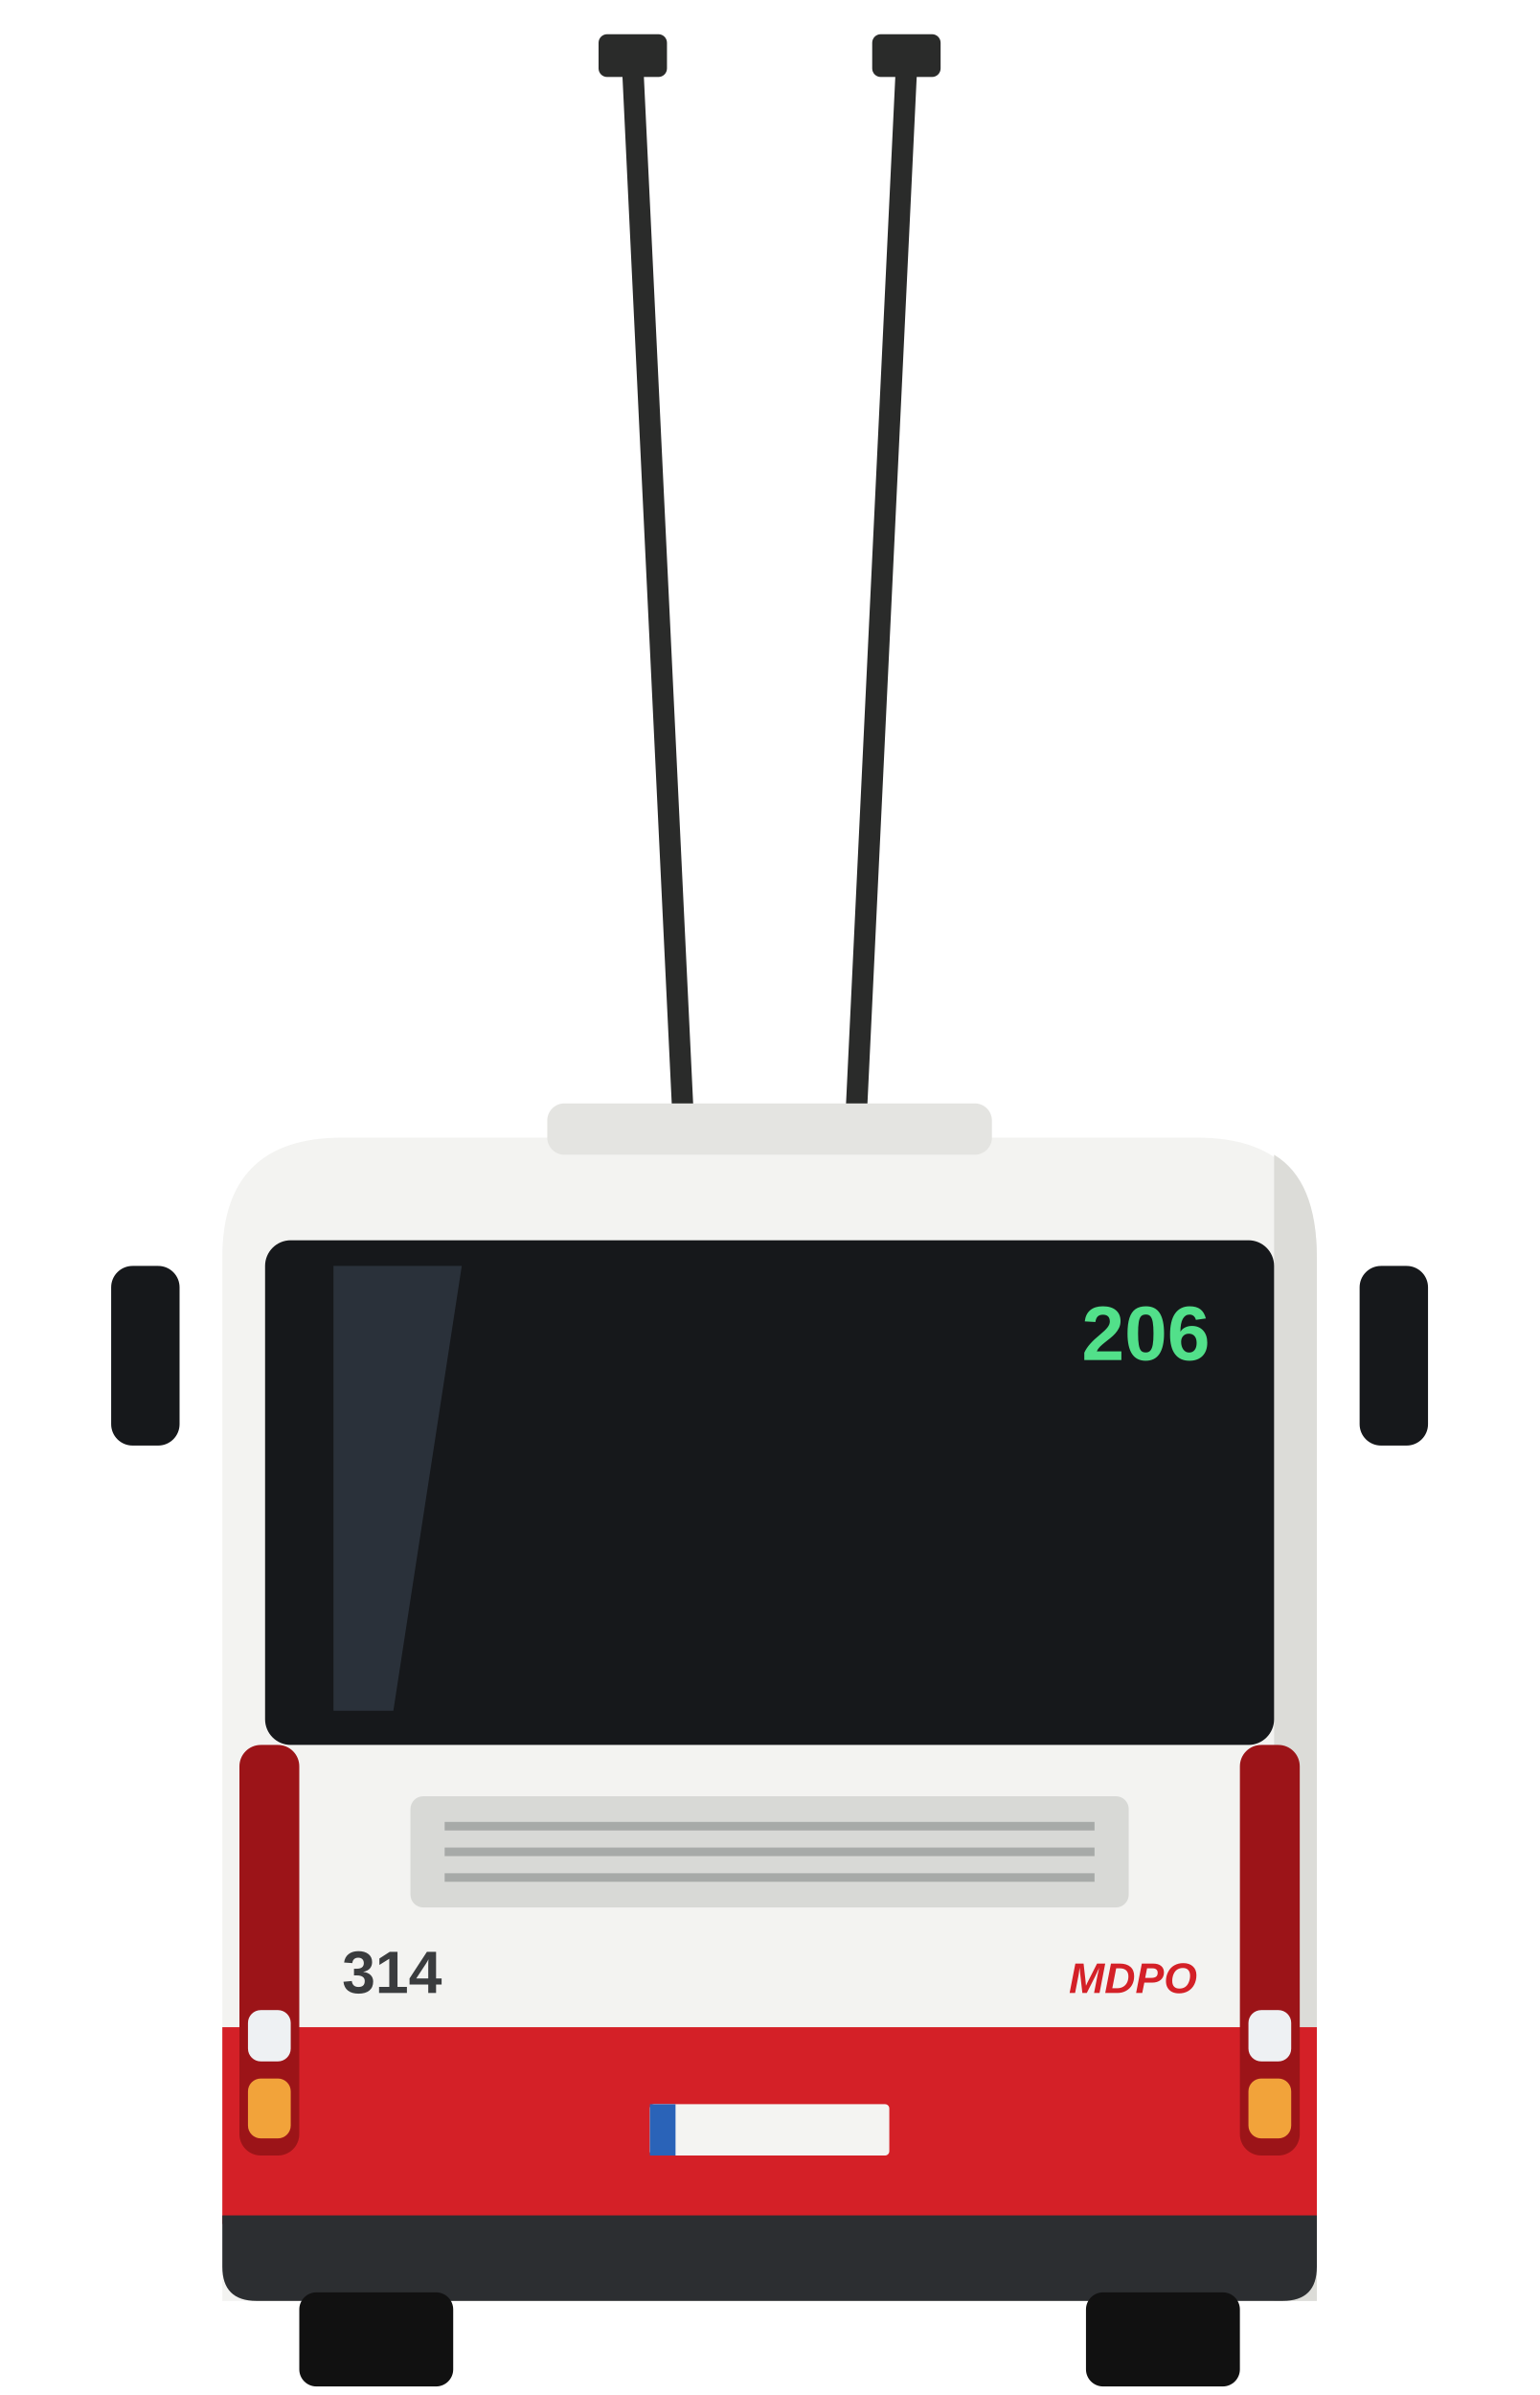
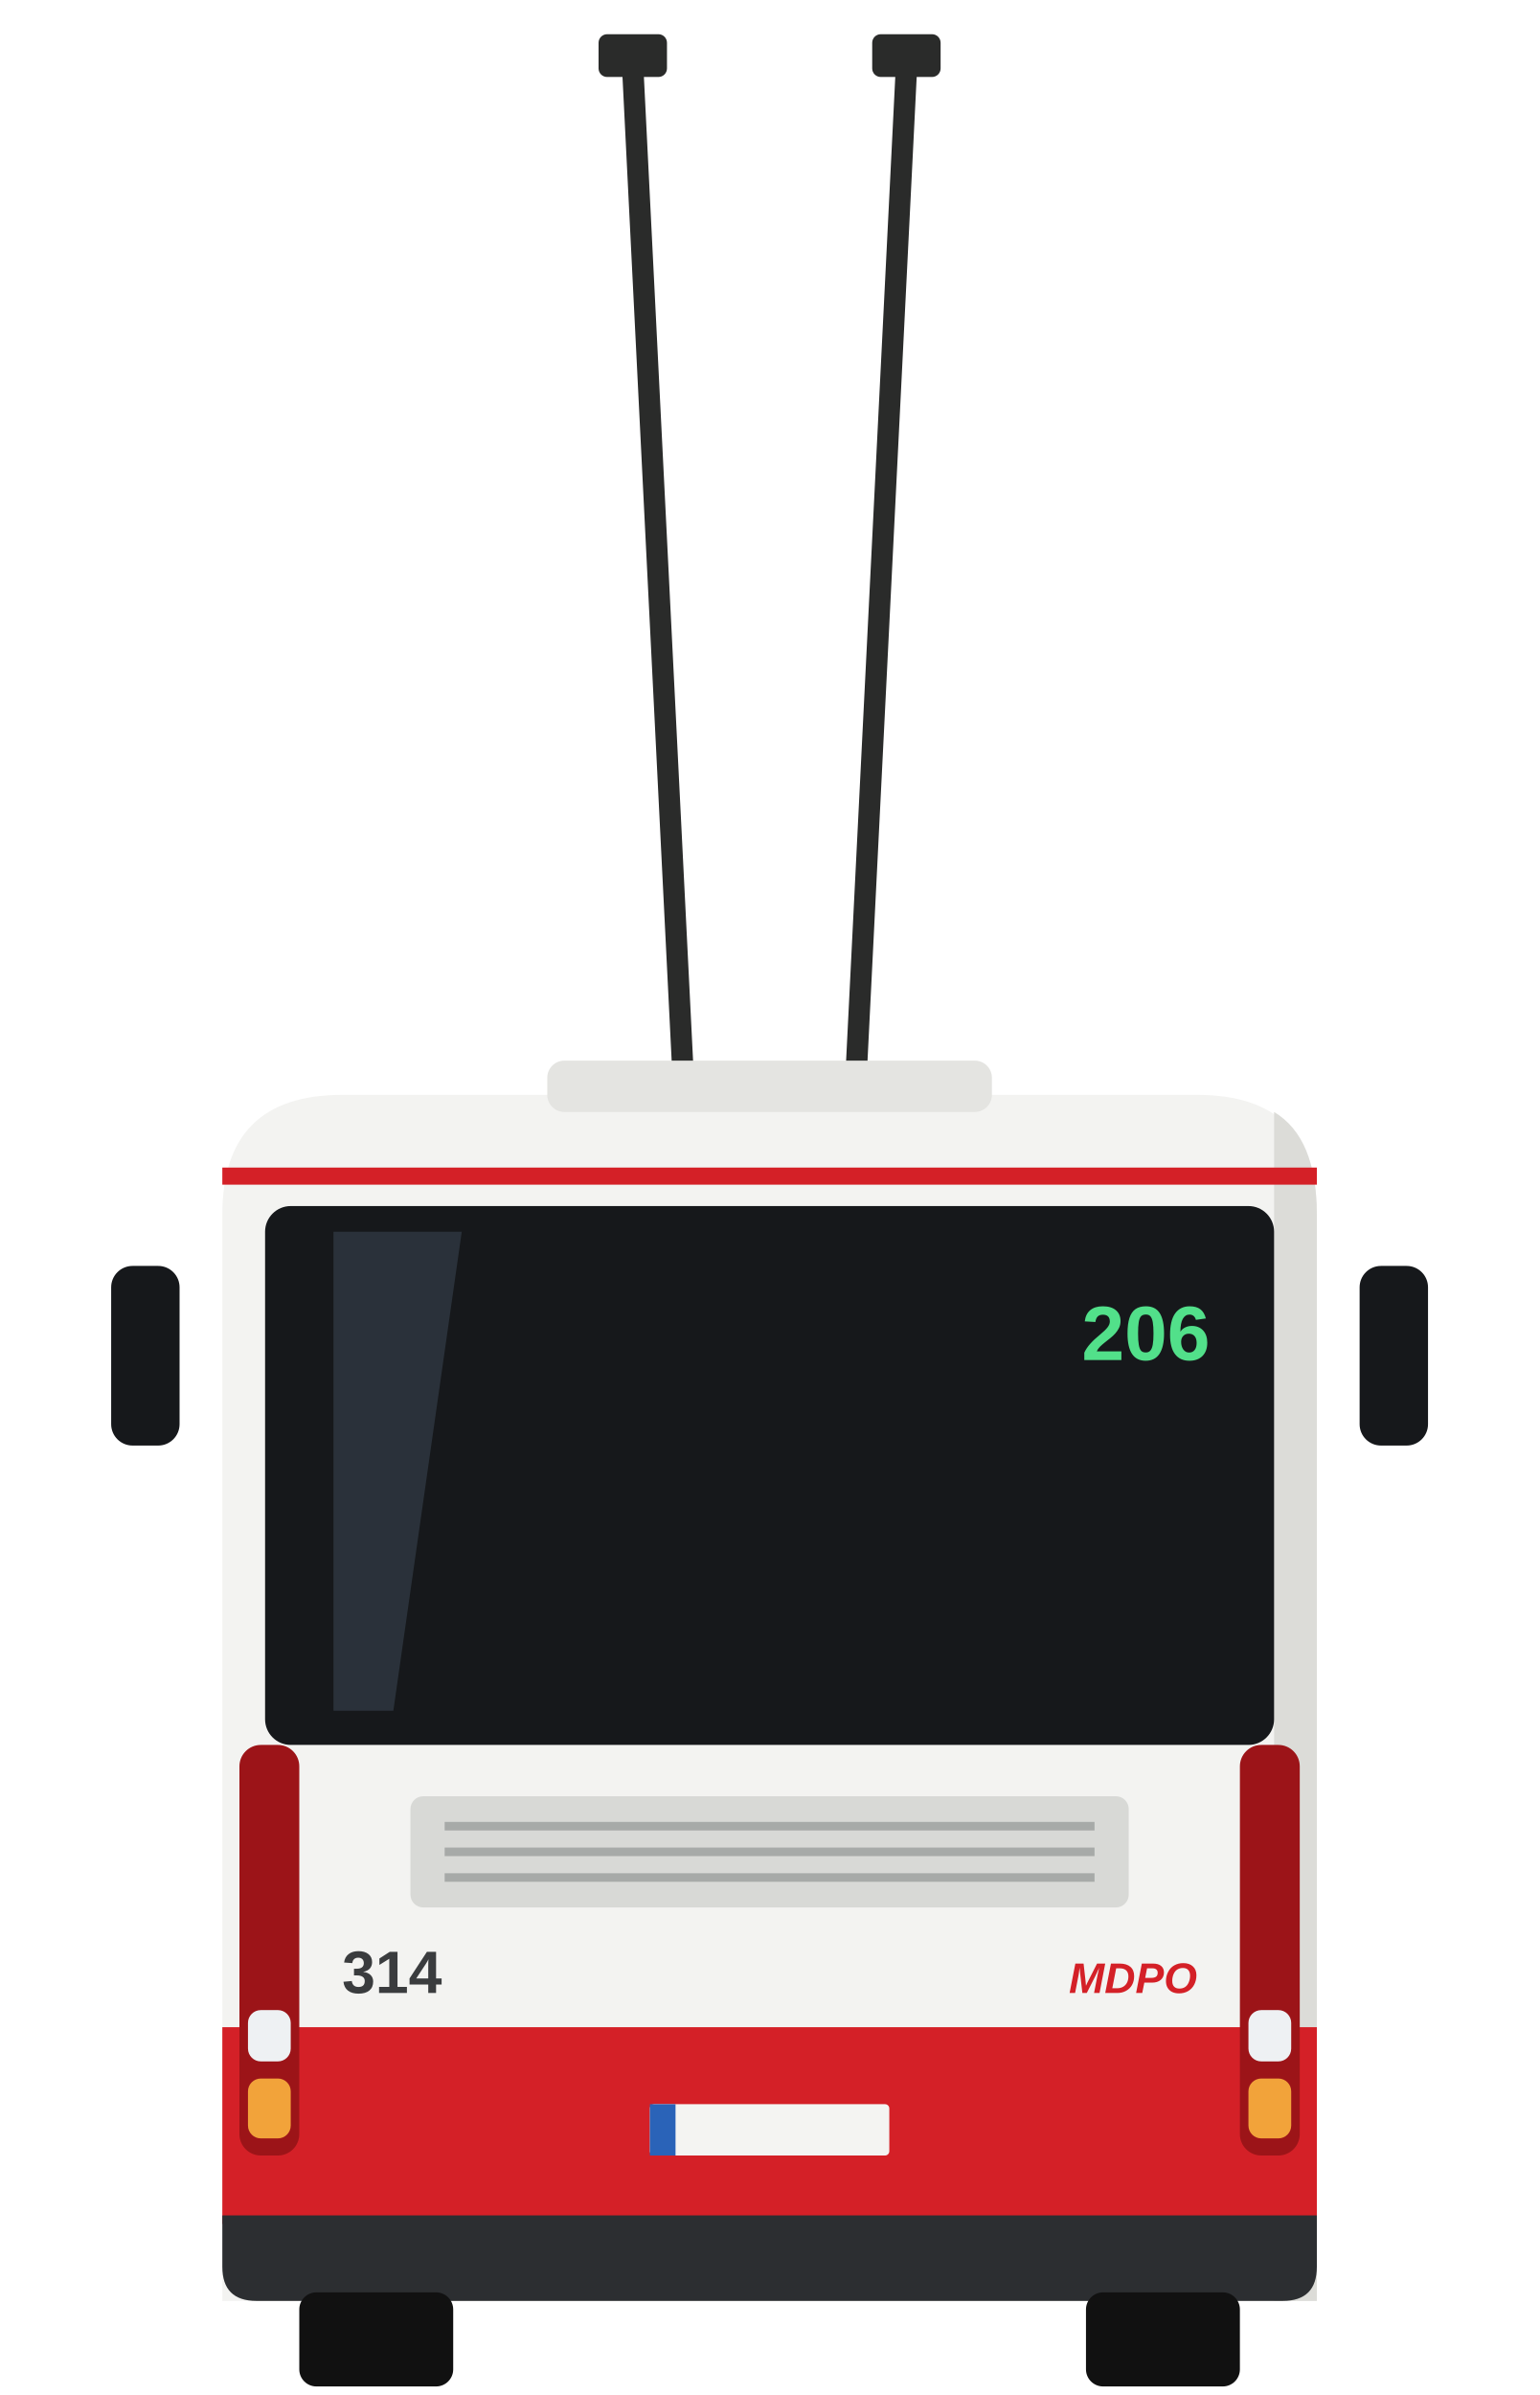
<svg xmlns="http://www.w3.org/2000/svg" viewBox="0 0 360 560">
  <g stroke="#2a2b2a" stroke-linecap="round" fill="none">
-     <path d="M160 266 L148 16" stroke-width="5" />
-     <path d="M200 266 L212 16" stroke-width="5" />
+     <path d="M160 256 L148 16" stroke-width="5" />
+     <path d="M200 256 L212 16" stroke-width="5" />
  </g>
  <rect x="140" y="8" width="16" height="10" rx="2" fill="#2a2b2a" />
  <rect x="204" y="8" width="16" height="10" rx="2" fill="#2a2b2a" />
  <g transform="translate(0 240)">
    <rect x="26" y="56" width="16" height="42" rx="5" fill="#16181b" />
    <rect x="318" y="56" width="16" height="42" rx="5" fill="#16181b" />
-     <path d="M52 298 V54 Q52 26 80 26 H280 Q308 26 308 54 V298 Z" fill="#f3f3f1" />
-     <path d="M298 30 Q308 36 308 54 V298 H298 Z" fill="#dcdcd8" />
-     <rect x="128" y="18" width="104" height="12" rx="4" fill="#e4e4e1" />
-     <rect x="62" y="50" width="236" height="118" rx="6" fill="#16181b" />
-     <path d="M78 56 L108 56 L92 160 L78 160 Z" fill="#3a4654" opacity=".55" />
+     <path d="M52 298 V44 Q52 16 80 16 H280 Q308 16 308 44 V298 Z" fill="#f3f3f1" />
+     <path d="M298 20 Q308 26 308 44 V298 H298 Z" fill="#dcdcd8" />
+     <rect x="128" y="8" width="104" height="12" rx="4" fill="#e4e4e1" />
+     <path d="M52 33 H308 V37 H52 Z" fill="#d42027" />
+     <rect x="62" y="42" width="236" height="126" rx="6" fill="#16181b" />
+     <path d="M78 48 L108 48 L92 160 L78 160 Z" fill="#3a4654" opacity=".55" />
    <text x="268" y="78" text-anchor="middle" font-family="Arial, sans-serif" font-size="18" font-weight="bold" fill="#52e08a">206</text>
    <rect x="96" y="180" width="168" height="26" rx="3" fill="#d8d9d6" />
    <g stroke="#a7aaa8" stroke-width="2">
      <path d="M104 187 H256" />
      <path d="M104 193 H256" />
      <path d="M104 199 H256" />
    </g>
    <text x="80" y="226" font-family="Arial, sans-serif" font-size="14" font-weight="bold" fill="#3a3c3e">314</text>
    <text x="280" y="226" text-anchor="end" font-family="Arial, sans-serif" font-size="10" font-weight="bold" font-style="italic" fill="#d42027">MDPO</text>
    <path d="M52 234 H308 V280 H52 Z" fill="#d42027" />
    <rect x="56" y="168" width="14" height="96" rx="5" fill="#9c1418" />
    <rect x="58" y="246" width="10" height="14" rx="3" fill="#f2a33a" />
    <rect x="58" y="230" width="10" height="12" rx="3" fill="#eef1f3" />
    <rect x="290" y="168" width="14" height="96" rx="5" fill="#9c1418" />
    <rect x="292" y="246" width="10" height="14" rx="3" fill="#f2a33a" />
    <rect x="292" y="230" width="10" height="12" rx="3" fill="#eef1f3" />
    <rect x="152" y="252" width="56" height="12" rx="1" fill="#f4f4f2" />
    <rect x="152" y="252" width="6" height="12" fill="#2a63b8" />
    <path d="M52 278 H308 V290 Q308 298 300 298 H60 Q52 298 52 290 Z" fill="#2c2e31" />
    <rect x="70" y="296" width="36" height="22" rx="4" fill="#111" />
    <rect x="254" y="296" width="36" height="22" rx="4" fill="#111" />
  </g>
</svg>
